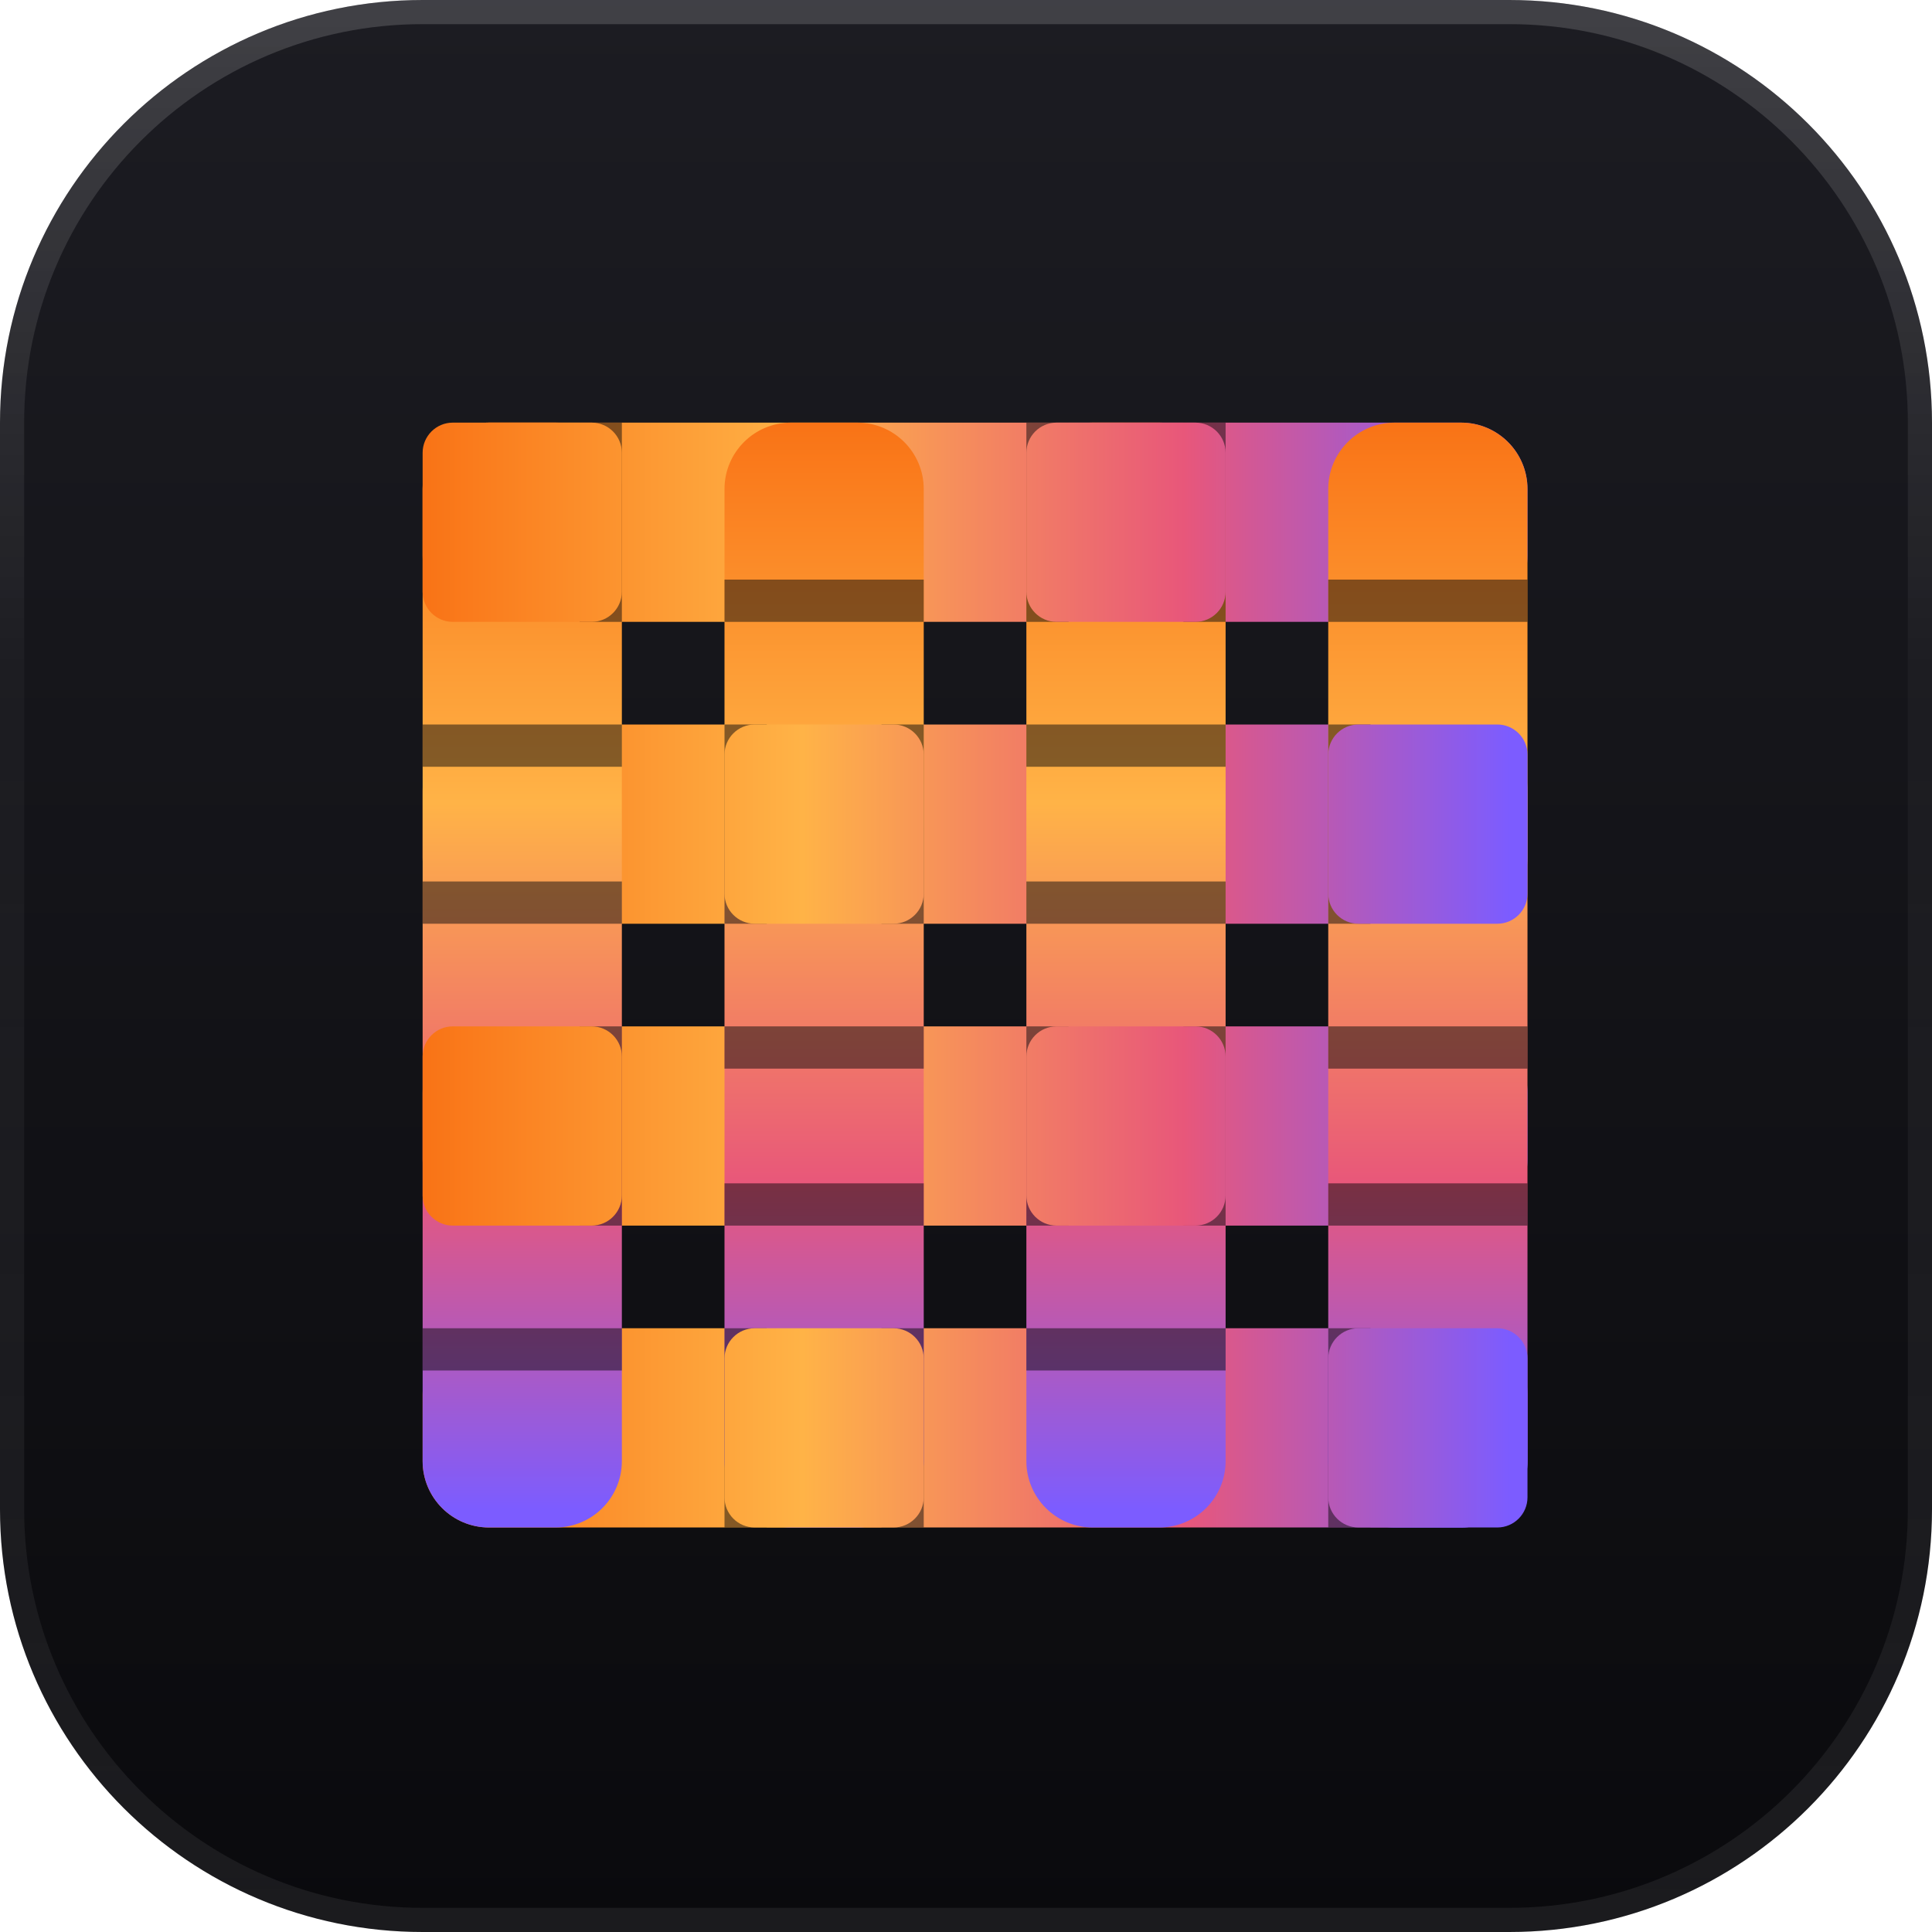
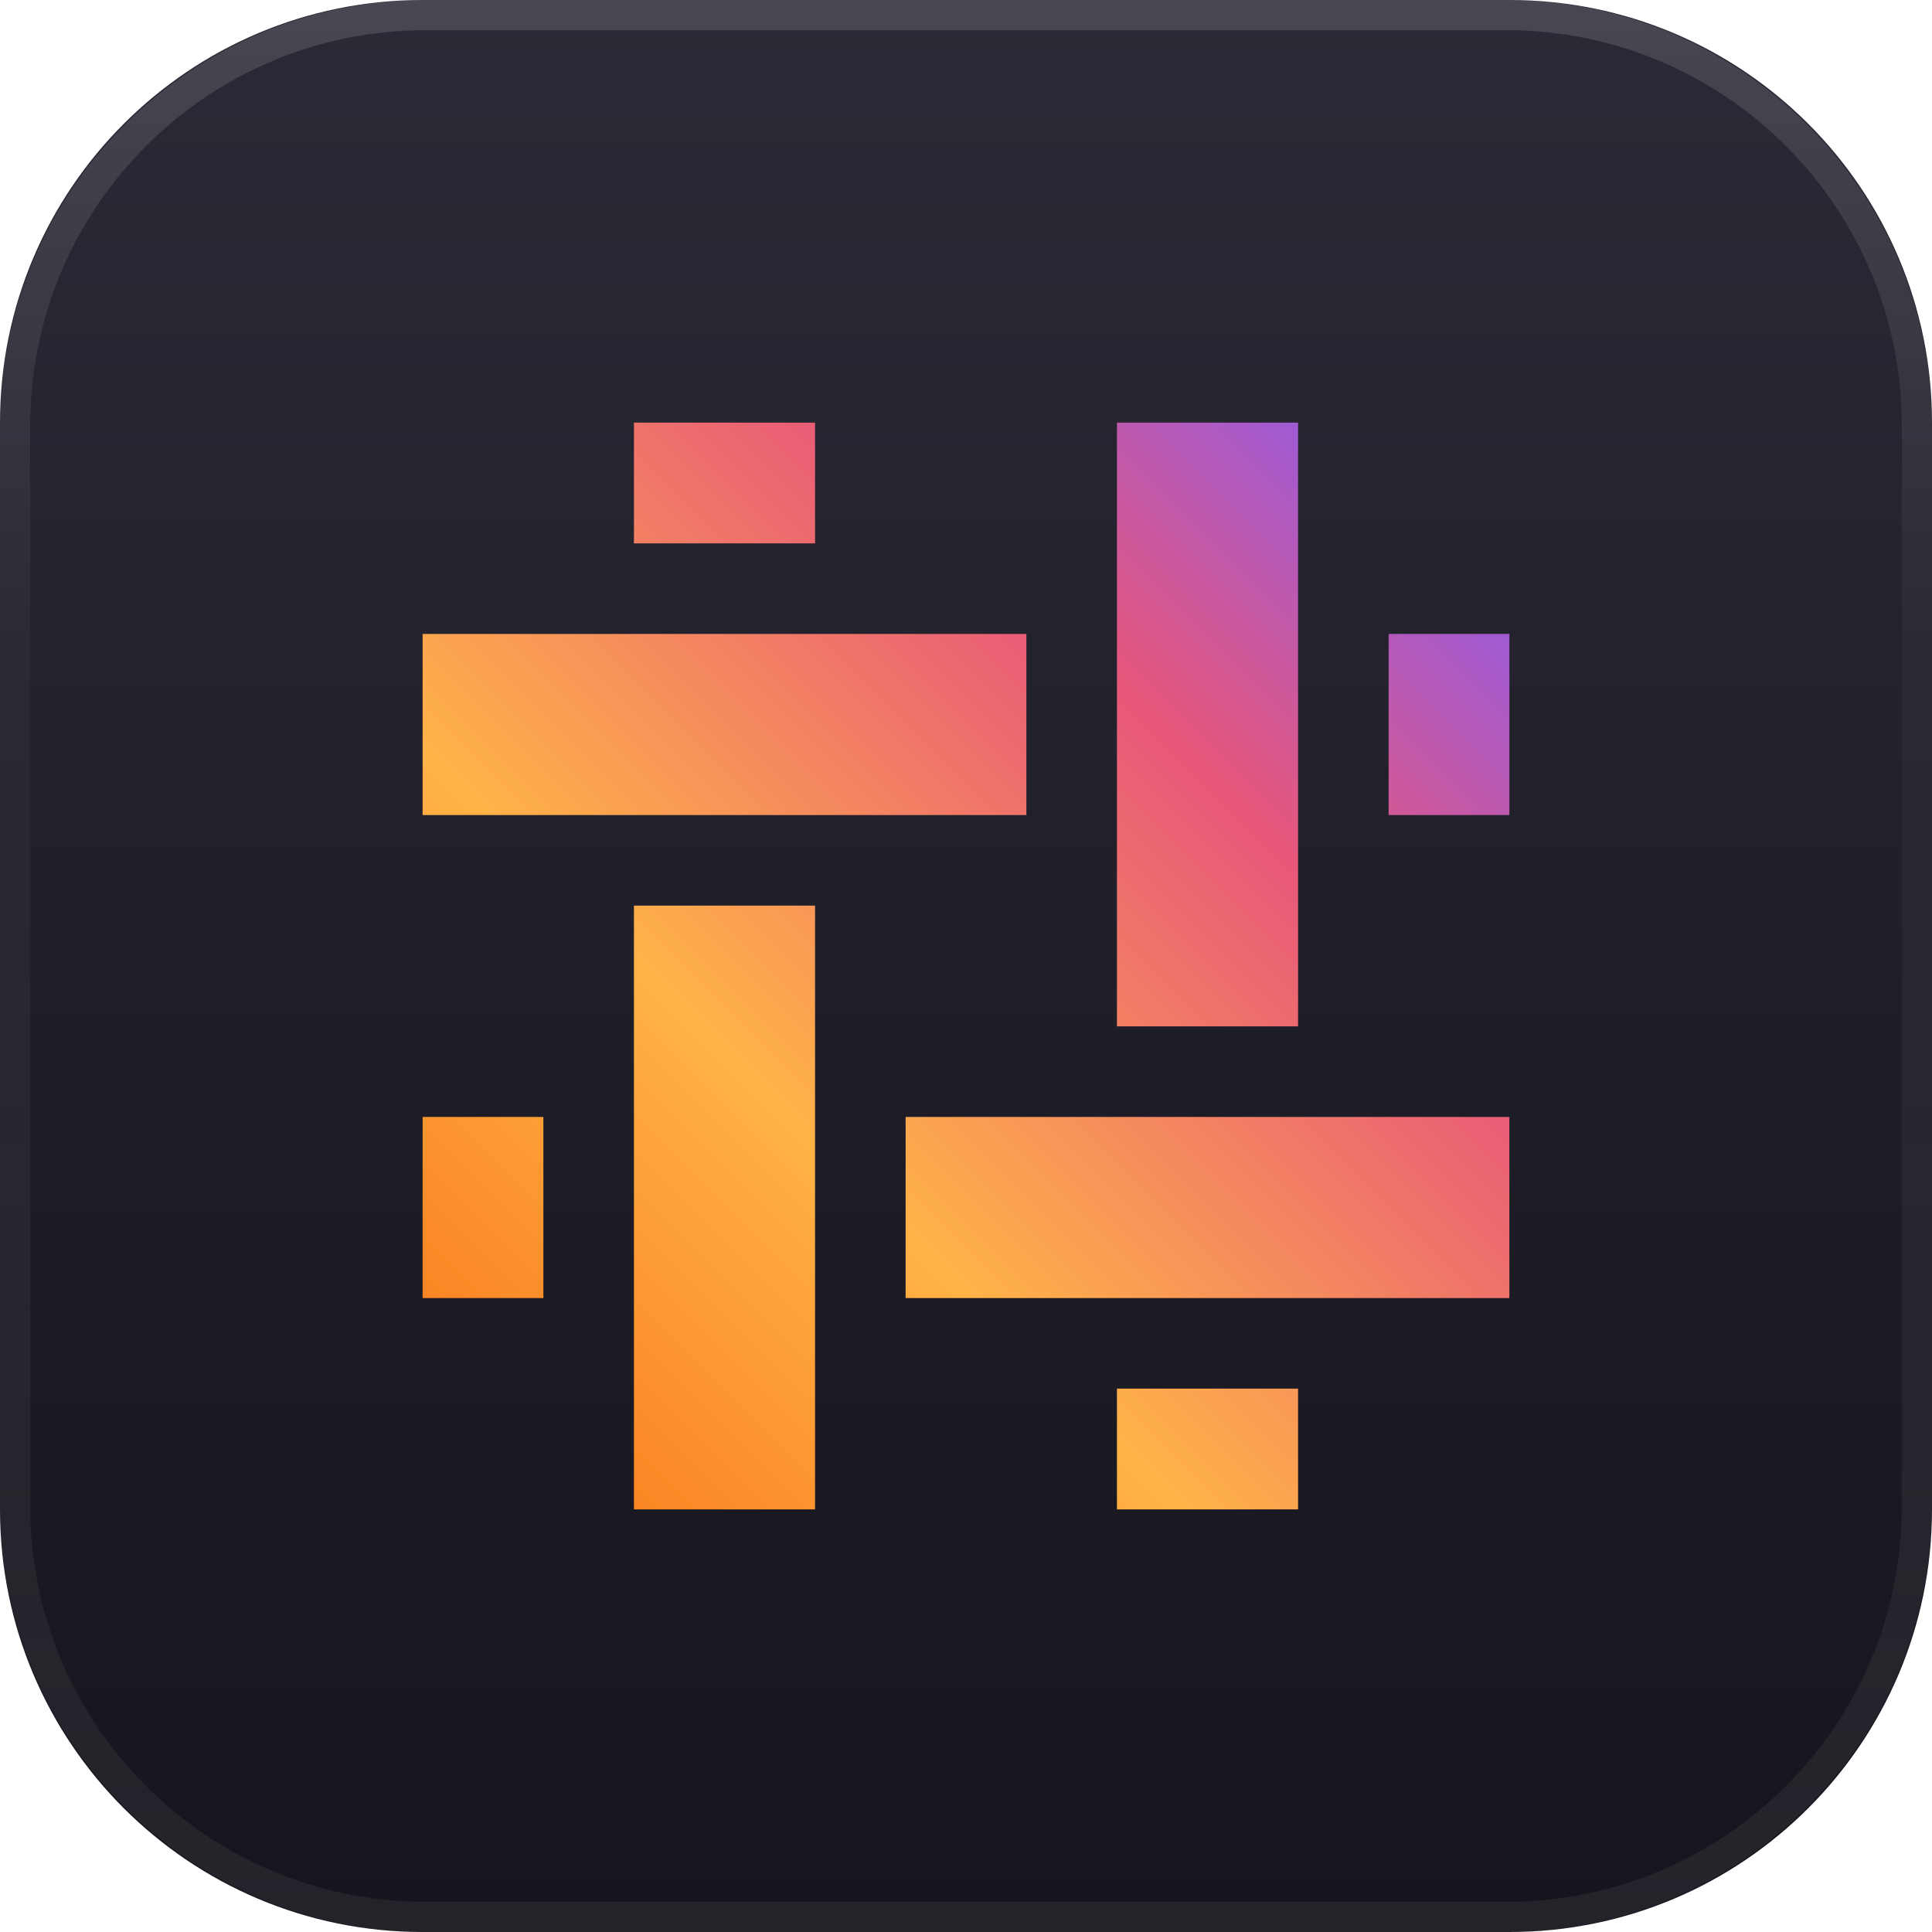
<svg xmlns="http://www.w3.org/2000/svg" viewBox="0 0 32 32" width="512" height="512" role="img" aria-label="formfabric">
  <defs>
    <linearGradient id="ffb-tile" gradientUnits="userSpaceOnUse" x1="0" y1="0" x2="0" y2="32">
-       <stop offset="0" stop-color="#1C1C22" />
-       <stop offset="1" stop-color="#0A0A0D" />
+       <stop offset="0" stop-color="#2A2935" />
+       <stop offset="1" stop-color="#16151D" />
    </linearGradient>
    <linearGradient id="ffb-rim" gradientUnits="userSpaceOnUse" x1="0" y1="0" x2="0" y2="32">
-       <stop offset="0" stop-color="#FFFFFF" stop-opacity="0.16" />
+       <stop offset="0" stop-color="#FFFFFF" stop-opacity="0.14" />
      <stop offset="0.35" stop-color="#FFFFFF" stop-opacity="0.03" />
-       <stop offset="1" stop-color="#FFFFFF" stop-opacity="0.07" />
+       <stop offset="1" stop-color="#FFFFFF" stop-opacity="0.06" />
    </linearGradient>
-     <linearGradient id="ffb-warp" gradientUnits="userSpaceOnUse" x1="7" y1="0" x2="25" y2="0">
-       <stop offset="0" stop-color="#f97316" />
-       <stop offset="0.35" stop-color="#ffb347" />
-       <stop offset="0.7" stop-color="#e8577a" />
-       <stop offset="1" stop-color="#7c5cff" />
-     </linearGradient>
-     <linearGradient id="ffb-weft" gradientUnits="userSpaceOnUse" x1="0" y1="7" x2="0" y2="25">
+     <linearGradient id="ffb-bars" gradientUnits="userSpaceOnUse" x1="7" y1="25" x2="25" y2="7">
      <stop offset="0" stop-color="#f97316" />
      <stop offset="0.35" stop-color="#ffb347" />
      <stop offset="0.7" stop-color="#e8577a" />
      <stop offset="1" stop-color="#7c5cff" />
    </linearGradient>
  </defs>
  <rect width="32" height="32" rx="7" ry="7" fill="url(#ffb-tile)" />
-   <g>
-     <rect x="7" y="7" width="18.3" height="3.3" rx="1.1" fill="url(#ffb-warp)" />
-     <rect x="7" y="12" width="18.3" height="3.3" rx="1.1" fill="url(#ffb-warp)" />
-     <rect x="7" y="17" width="18.3" height="3.3" rx="1.1" fill="url(#ffb-warp)" />
-     <rect x="7" y="22" width="18.3" height="3.3" rx="1.1" fill="url(#ffb-warp)" />
-     <rect x="7" y="7" width="3.3" height="18.3" rx="1.1" fill="url(#ffb-weft)" />
-     <rect x="12" y="7" width="3.3" height="18.3" rx="1.1" fill="url(#ffb-weft)" />
-     <rect x="17" y="7" width="3.3" height="18.3" rx="1.1" fill="url(#ffb-weft)" />
-     <rect x="22" y="7" width="3.3" height="18.3" rx="1.1" fill="url(#ffb-weft)" />
-     <g fill="#0A0A0D" fill-opacity="0.5">
-       <rect x="7" y="12" width="3.3" height="0.7" />
-       <rect x="9.6" y="7" width="0.7" height="3.3" />
-       <rect x="17" y="7" width="0.7" height="3.3" />
-       <rect x="17" y="12" width="3.3" height="0.7" />
-       <rect x="19.6" y="7" width="0.7" height="3.3" />
-       <rect x="12" y="12" width="0.7" height="3.3" />
-       <rect x="12" y="9.6" width="3.3" height="0.7" />
-       <rect x="12" y="17" width="3.3" height="0.7" />
-       <rect x="14.6" y="12" width="0.7" height="3.3" />
-       <rect x="22" y="12" width="0.7" height="3.3" />
-       <rect x="22" y="9.6" width="3.3" height="0.7" />
-       <rect x="22" y="17" width="3.3" height="0.7" />
-       <rect x="7" y="14.6" width="3.3" height="0.7" />
-       <rect x="7" y="22" width="3.3" height="0.7" />
-       <rect x="9.6" y="17" width="0.7" height="3.3" />
-       <rect x="17" y="17" width="0.7" height="3.3" />
-       <rect x="17" y="14.6" width="3.3" height="0.7" />
-       <rect x="17" y="22" width="3.3" height="0.7" />
-       <rect x="19.6" y="17" width="0.7" height="3.3" />
-       <rect x="12" y="22" width="0.7" height="3.3" />
-       <rect x="12" y="19.6" width="3.3" height="0.7" />
-       <rect x="14.6" y="22" width="0.7" height="3.3" />
-       <rect x="22" y="22" width="0.7" height="3.3" />
-       <rect x="22" y="19.6" width="3.3" height="0.7" />
-     </g>
-     <rect x="7" y="7" width="3.3" height="3.3" rx="0.5" fill="url(#ffb-warp)" />
-     <rect x="17" y="7" width="3.3" height="3.3" rx="0.5" fill="url(#ffb-warp)" />
-     <rect x="12" y="12" width="3.3" height="3.3" rx="0.5" fill="url(#ffb-warp)" />
-     <rect x="22" y="12" width="3.3" height="3.3" rx="0.5" fill="url(#ffb-warp)" />
-     <rect x="7" y="17" width="3.3" height="3.3" rx="0.5" fill="url(#ffb-warp)" />
-     <rect x="17" y="17" width="3.3" height="3.3" rx="0.5" fill="url(#ffb-warp)" />
-     <rect x="12" y="22" width="3.3" height="3.3" rx="0.5" fill="url(#ffb-warp)" />
-     <rect x="22" y="22" width="3.3" height="3.3" rx="0.5" fill="url(#ffb-warp)" />
+   <rect x="0.25" y="0.25" width="31.5" height="31.5" rx="6.8" ry="6.8" fill="none" stroke="url(#ffb-rim)" stroke-width="0.5" />
+   <g fill="url(#ffb-bars)">
+     <rect x="7" y="10.5" width="10" height="3" />
+     <rect x="23" y="10.5" width="2" height="3" />
+     <rect x="7" y="18.5" width="2" height="3" />
+     <rect x="15" y="18.5" width="10" height="3" />
+     <rect x="10.5" y="7" width="3" height="2" />
+     <rect x="10.5" y="15" width="3" height="10" />
+     <rect x="18.5" y="7" width="3" height="10" />
+     <rect x="18.5" y="23" width="3" height="2" />
  </g>
-   <rect x="0.2" y="0.2" width="31.6" height="31.6" rx="6.8" ry="6.8" fill="none" stroke="url(#ffb-rim)" stroke-width=".4" />
</svg>
